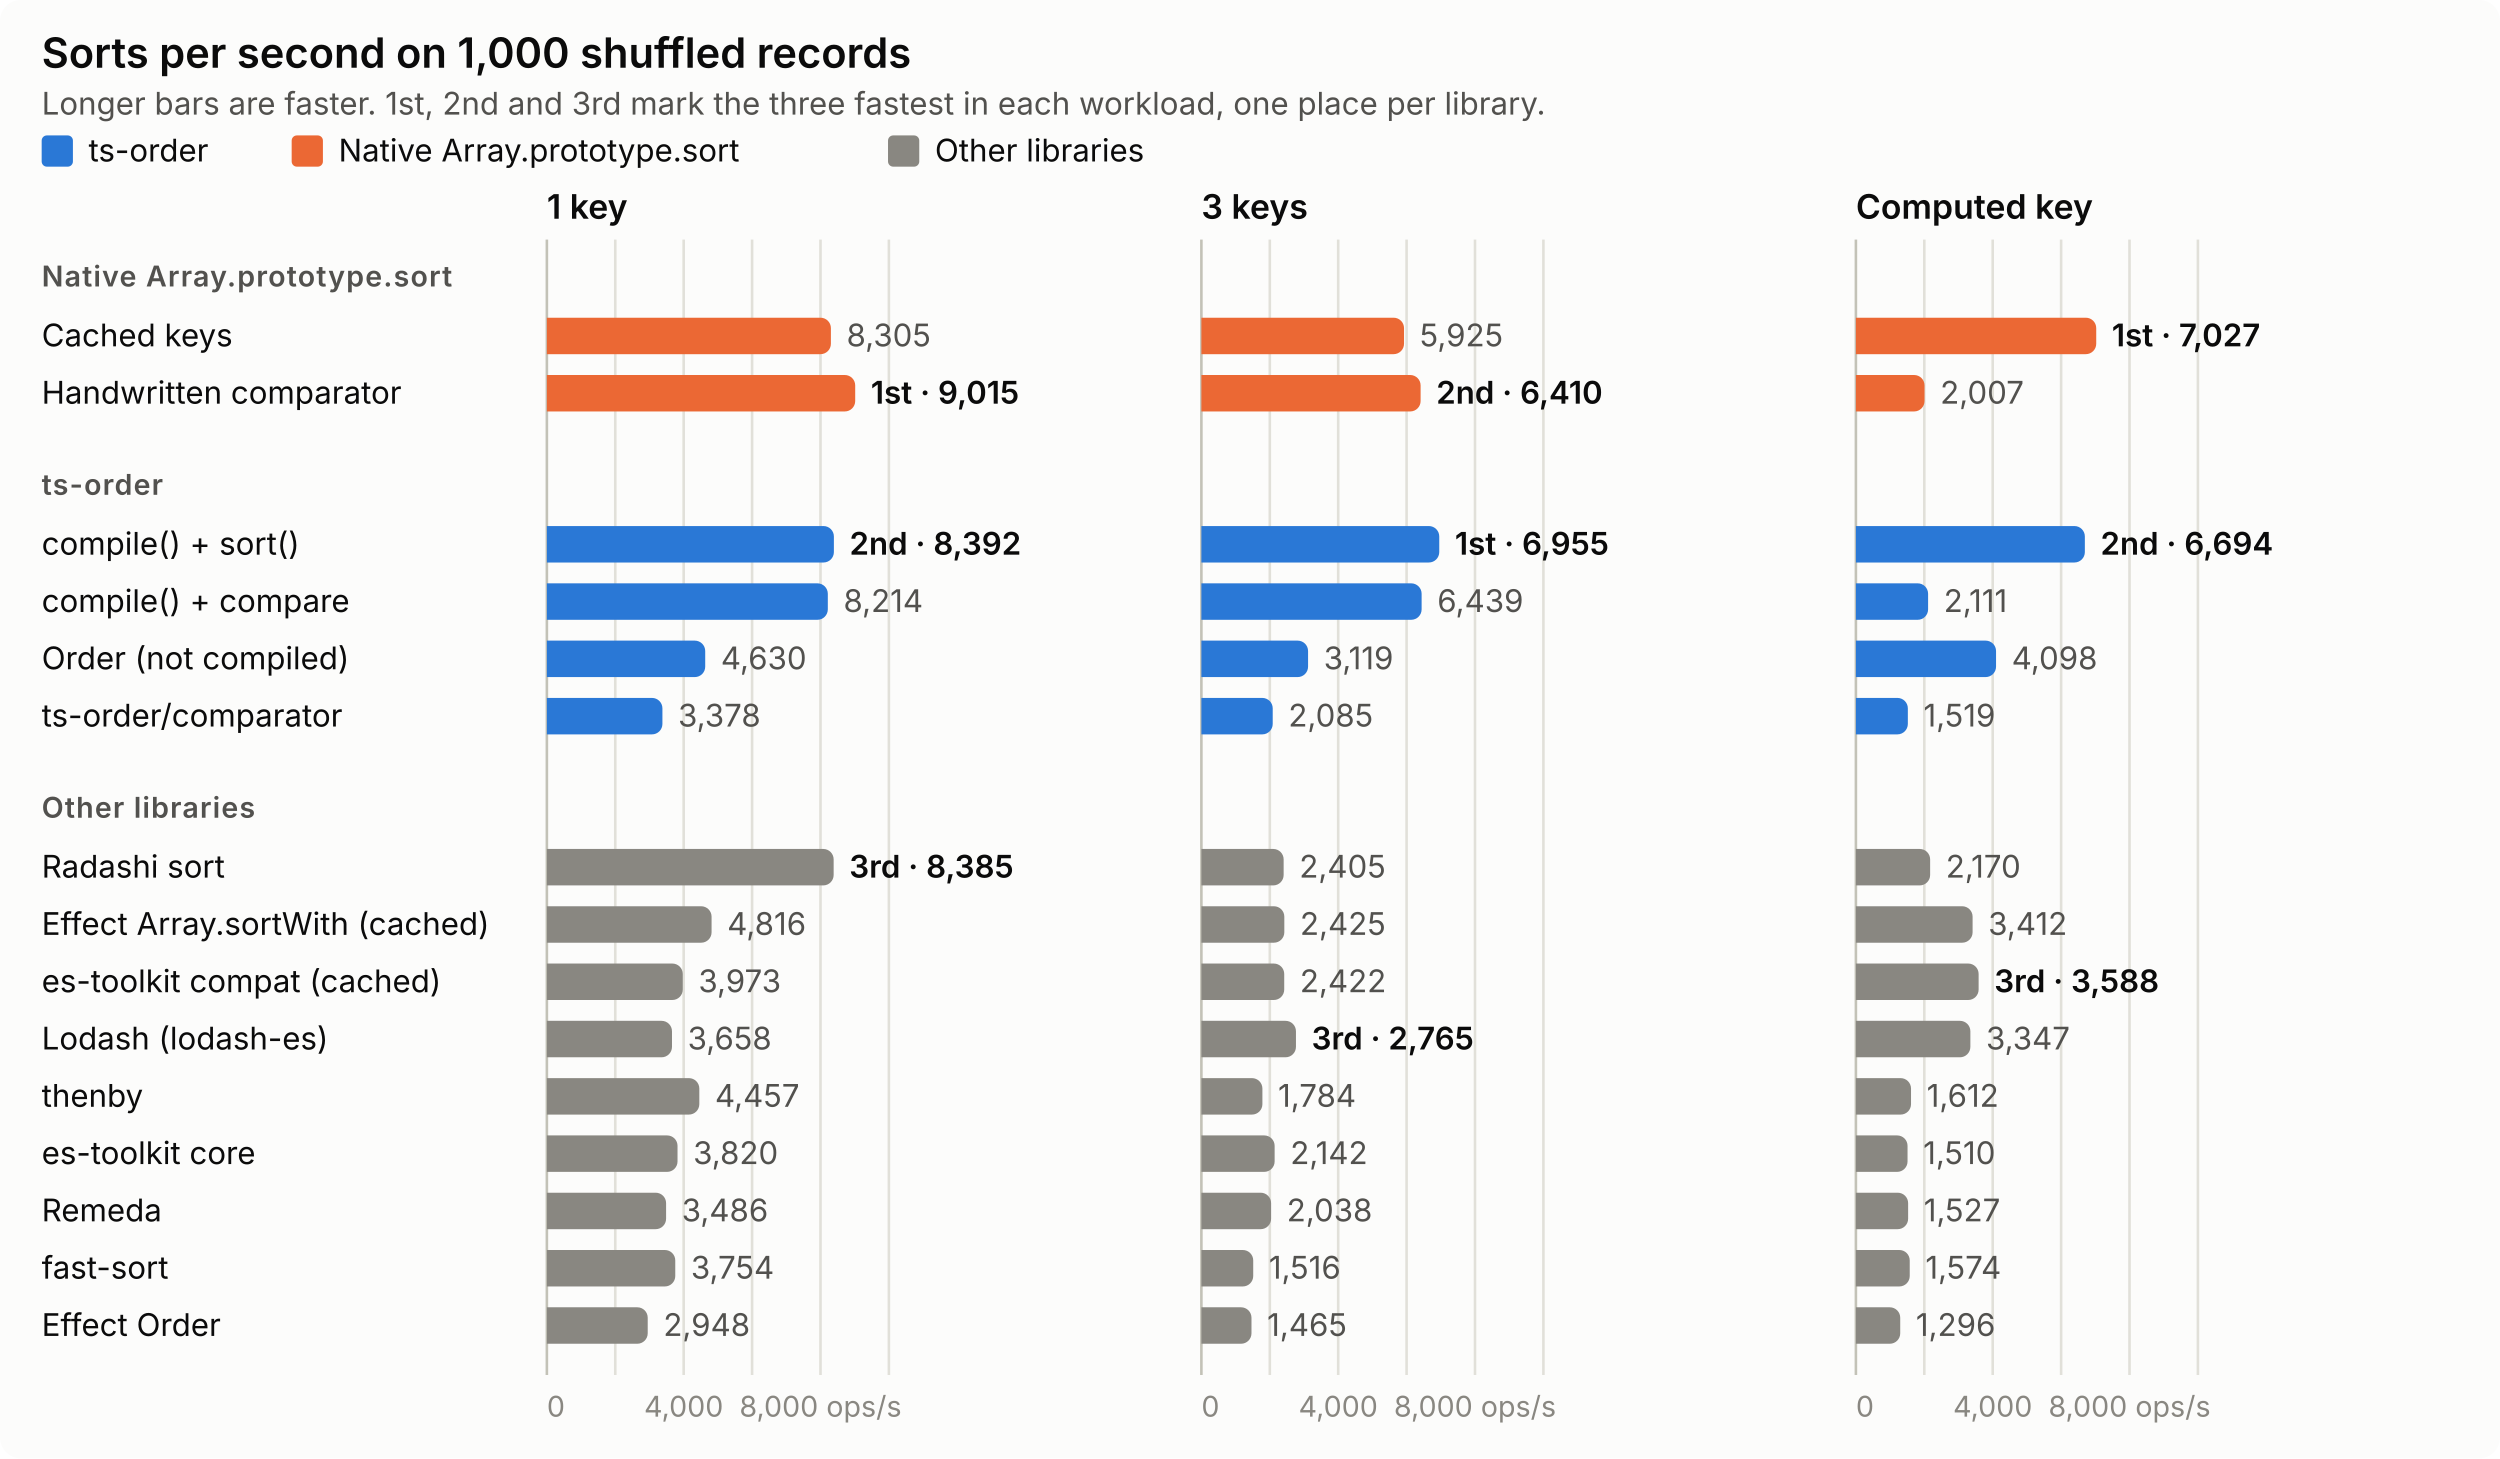
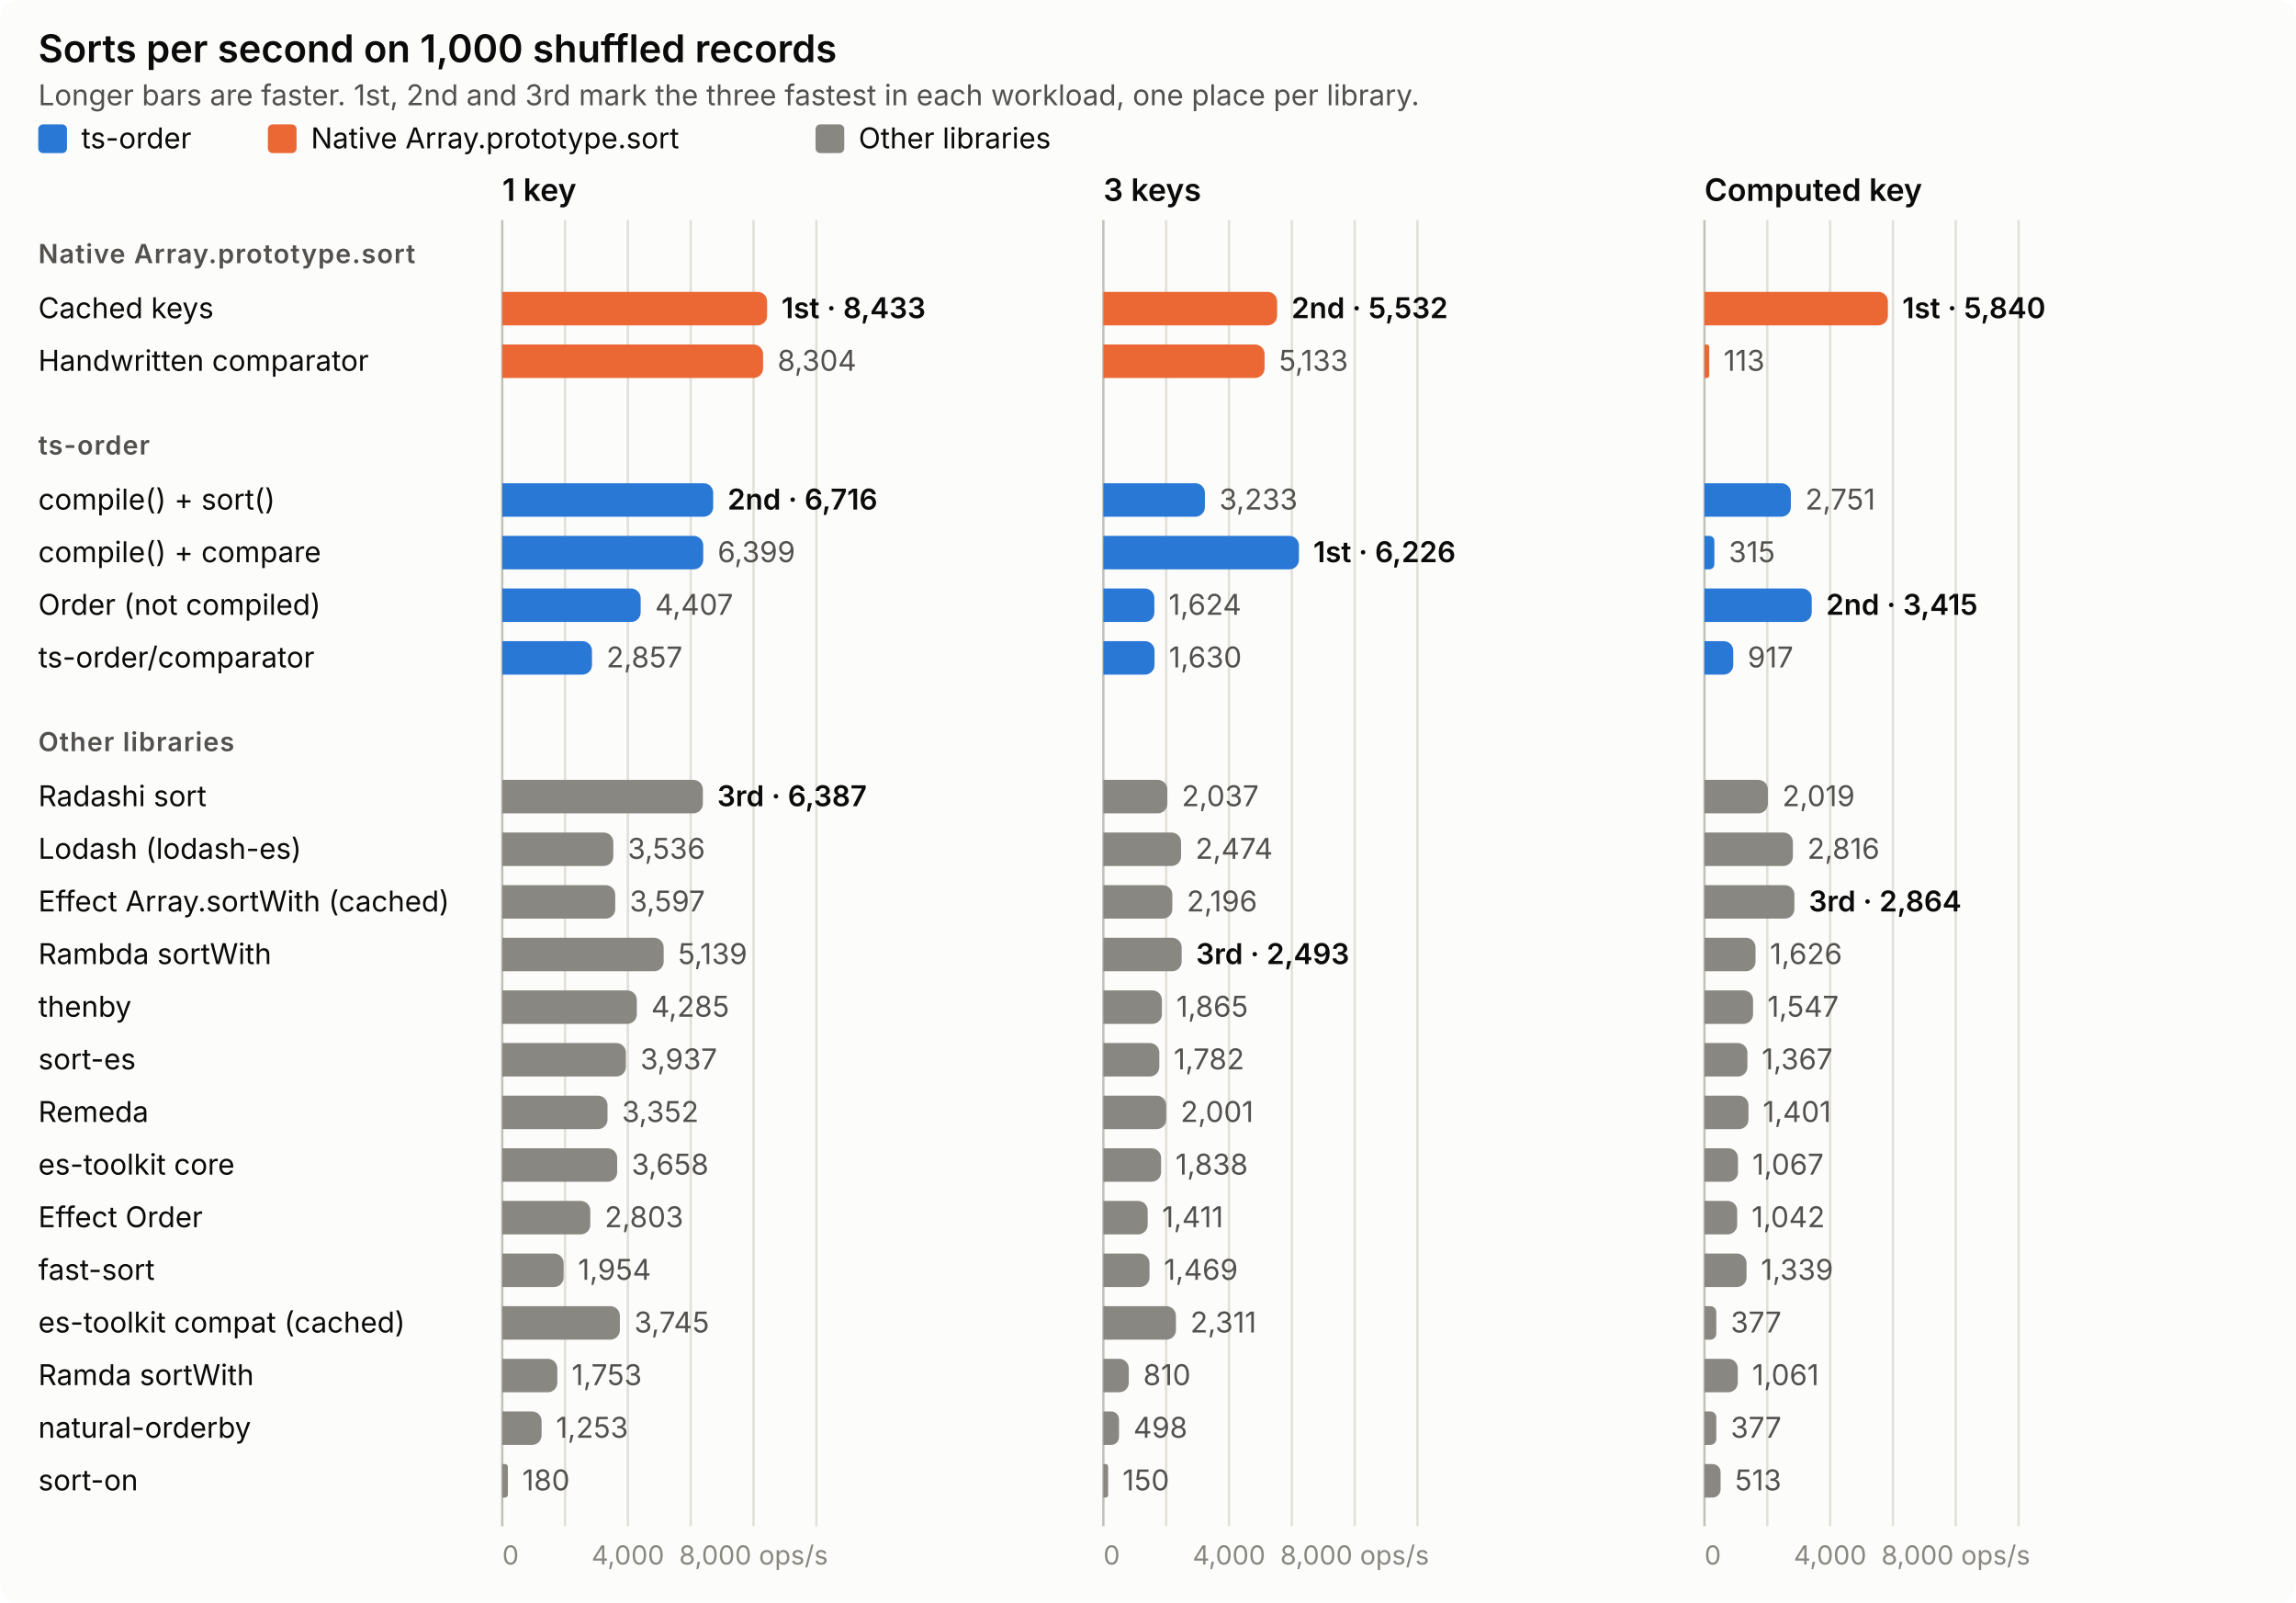
- <svg xmlns="http://www.w3.org/2000/svg" width="960" height="560" viewBox="0 0 960 560" role="img" aria-label="Sorts per second on 1,000 shuffled records">
+ <svg xmlns="http://www.w3.org/2000/svg" width="960" height="670" viewBox="0 0 960 670" role="img" aria-label="Sorts per second on 1,000 shuffled records">
  <style>
	.surface { fill: #fcfcfb; }
	.title { fill: #0b0b0b; font-size: 16px; font-weight: 600; }
	.subtitle, .value { fill: #52514e; font-size: 12px; }
	.place { fill: #0b0b0b; font-weight: 600; }
	.label { fill: #0b0b0b; font-size: 12px; }
	.group { fill: #52514e; font-size: 11px; font-weight: 600; text-transform: uppercase; letter-spacing: 0.04em; }
	.panel { fill: #0b0b0b; font-size: 13px; font-weight: 600; }
	.tick, .missing { fill: #898781; font-size: 11px; font-variant-numeric: tabular-nums; }
	.grid { stroke: #e1e0d9; stroke-width: 1; }
	.axis { stroke: #c3c2b7; stroke-width: 1; }
	.ts-order { fill: #2a78d6; }
	.native { fill: #eb6834; }
	.other { fill: #898781; }
	@media (prefers-color-scheme: dark) {
		.surface { fill: #1a1a19; }
		.title, .label, .panel { fill: #f0efec; }
		.subtitle, .value, .group { fill: #c3c2b7; }
		.place { fill: #f0efec; }
		.grid { stroke: #2c2c2a; }
		.axis { stroke: #383835; }
		.ts-order { fill: #3987e5; }
		.native { fill: #d95926; }
	}
	text { font-family: system-ui, -apple-system, 'Segoe UI', sans-serif; }
</style>
-   <rect class="surface" width="960" height="560" rx="8" />
+   <rect class="surface" width="960" height="670" rx="8" />
  <text class="title" x="16" y="26">Sorts per second on 1,000 shuffled records</text>
  <text class="subtitle" x="16" y="44">Longer bars are faster. 1st, 2nd and 3rd mark the three fastest in each workload, one place per library.</text>
  <rect class="ts-order" x="16" y="52" width="12" height="12" rx="2" />
  <text class="label" x="34" y="62">ts-order</text>
  <rect class="native" x="112" y="52" width="12" height="12" rx="2" />
  <text class="label" x="130" y="62">Native Array.prototype.sort</text>
  <rect class="other" x="341" y="52" width="12" height="12" rx="2" />
  <text class="label" x="359" y="62">Other libraries</text>
  <text class="panel" x="210" y="84">1 key</text>
-   <line class="axis" x1="210" x2="210" y1="92" y2="528" />
-   <text class="tick" x="210" y="544" text-anchor="start">0</text>
-   <line class="grid" x1="236.267" x2="236.267" y1="92" y2="528" />
-   <line class="grid" x1="262.533" x2="262.533" y1="92" y2="528" />
-   <text class="tick" x="262.533" y="544" text-anchor="middle">4,000</text>
-   <line class="grid" x1="288.8" x2="288.8" y1="92" y2="528" />
-   <line class="grid" x1="315.067" x2="315.067" y1="92" y2="528" />
-   <text class="tick" x="315.067" y="544" text-anchor="middle">8,000 ops/s</text>
-   <line class="grid" x1="341.333" x2="341.333" y1="92" y2="528" />
+   <line class="axis" x1="210" x2="210" y1="92" y2="638" />
+   <text class="tick" x="210" y="654" text-anchor="start">0</text>
+   <line class="grid" x1="236.267" x2="236.267" y1="92" y2="638" />
+   <line class="grid" x1="262.533" x2="262.533" y1="92" y2="638" />
+   <text class="tick" x="262.533" y="654" text-anchor="middle">4,000</text>
+   <line class="grid" x1="288.8" x2="288.8" y1="92" y2="638" />
+   <line class="grid" x1="315.067" x2="315.067" y1="92" y2="638" />
+   <text class="tick" x="315.067" y="654" text-anchor="middle">8,000 ops/s</text>
+   <line class="grid" x1="341.333" x2="341.333" y1="92" y2="638" />
  <text class="panel" x="461.333" y="84">3 keys</text>
-   <line class="axis" x1="461.333" x2="461.333" y1="92" y2="528" />
-   <text class="tick" x="461.333" y="544" text-anchor="start">0</text>
-   <line class="grid" x1="487.6" x2="487.6" y1="92" y2="528" />
-   <line class="grid" x1="513.867" x2="513.867" y1="92" y2="528" />
-   <text class="tick" x="513.867" y="544" text-anchor="middle">4,000</text>
-   <line class="grid" x1="540.133" x2="540.133" y1="92" y2="528" />
-   <line class="grid" x1="566.4" x2="566.4" y1="92" y2="528" />
-   <text class="tick" x="566.4" y="544" text-anchor="middle">8,000 ops/s</text>
-   <line class="grid" x1="592.667" x2="592.667" y1="92" y2="528" />
+   <line class="axis" x1="461.333" x2="461.333" y1="92" y2="638" />
+   <text class="tick" x="461.333" y="654" text-anchor="start">0</text>
+   <line class="grid" x1="487.6" x2="487.6" y1="92" y2="638" />
+   <line class="grid" x1="513.867" x2="513.867" y1="92" y2="638" />
+   <text class="tick" x="513.867" y="654" text-anchor="middle">4,000</text>
+   <line class="grid" x1="540.133" x2="540.133" y1="92" y2="638" />
+   <line class="grid" x1="566.4" x2="566.4" y1="92" y2="638" />
+   <text class="tick" x="566.4" y="654" text-anchor="middle">8,000 ops/s</text>
+   <line class="grid" x1="592.667" x2="592.667" y1="92" y2="638" />
  <text class="panel" x="712.667" y="84">Computed key</text>
-   <line class="axis" x1="712.667" x2="712.667" y1="92" y2="528" />
-   <text class="tick" x="712.667" y="544" text-anchor="start">0</text>
-   <line class="grid" x1="738.933" x2="738.933" y1="92" y2="528" />
-   <line class="grid" x1="765.2" x2="765.2" y1="92" y2="528" />
-   <text class="tick" x="765.2" y="544" text-anchor="middle">4,000</text>
-   <line class="grid" x1="791.467" x2="791.467" y1="92" y2="528" />
-   <line class="grid" x1="817.733" x2="817.733" y1="92" y2="528" />
-   <text class="tick" x="817.733" y="544" text-anchor="middle">8,000 ops/s</text>
-   <line class="grid" x1="844" x2="844" y1="92" y2="528" />
+   <line class="axis" x1="712.667" x2="712.667" y1="92" y2="638" />
+   <text class="tick" x="712.667" y="654" text-anchor="start">0</text>
+   <line class="grid" x1="738.933" x2="738.933" y1="92" y2="638" />
+   <line class="grid" x1="765.2" x2="765.2" y1="92" y2="638" />
+   <text class="tick" x="765.2" y="654" text-anchor="middle">4,000</text>
+   <line class="grid" x1="791.467" x2="791.467" y1="92" y2="638" />
+   <line class="grid" x1="817.733" x2="817.733" y1="92" y2="638" />
+   <text class="tick" x="817.733" y="654" text-anchor="middle">8,000 ops/s</text>
+   <line class="grid" x1="844" x2="844" y1="92" y2="638" />
  <text class="group" x="16" y="110">Native Array.prototype.sort</text>
  <text class="label" x="16" y="133">Cached keys</text>
-   <path class="native" d="M210,122h105.066a4,4 0 0 1 4,4v6a4,4 0 0 1 -4,4h-105.066z" />
-   <text class="value" x="325.066" y="133">8,305</text>
-   <path class="native" d="M461.333,122h73.817a4,4 0 0 1 4,4v6a4,4 0 0 1 -4,4h-73.817z" />
-   <text class="value" x="545.15" y="133">5,925</text>
-   <path class="native" d="M712.667,122h88.285a4,4 0 0 1 4,4v6a4,4 0 0 1 -4,4h-88.285z" />
-   <text class="value place" x="810.951" y="133">1st · 7,027</text>
+   <path class="native" d="M210,122h106.749a4,4 0 0 1 4,4v6a4,4 0 0 1 -4,4h-106.749z" />
+   <text class="value place" x="326.749" y="133">1st · 8,433</text>
+   <path class="native" d="M461.333,122h68.656a4,4 0 0 1 4,4v6a4,4 0 0 1 -4,4h-68.656z" />
+   <text class="value place" x="539.99" y="133">2nd · 5,532</text>
+   <path class="native" d="M712.667,122h72.702a4,4 0 0 1 4,4v6a4,4 0 0 1 -4,4h-72.702z" />
+   <text class="value place" x="795.369" y="133">1st · 5,840</text>
  <text class="label" x="16" y="155">Handwritten comparator</text>
-   <path class="native" d="M210,144h114.399a4,4 0 0 1 4,4v6a4,4 0 0 1 -4,4h-114.399z" />
-   <text class="value place" x="334.399" y="155">1st · 9,015</text>
-   <path class="native" d="M461.333,144h80.183a4,4 0 0 1 4,4v6a4,4 0 0 1 -4,4h-80.183z" />
-   <text class="value place" x="551.517" y="155">2nd · 6,410</text>
-   <path class="native" d="M712.667,144h22.354a4,4 0 0 1 4,4v6a4,4 0 0 1 -4,4h-22.354z" />
-   <text class="value" x="745.021" y="155">2,007</text>
+   <path class="native" d="M210,144h105.066a4,4 0 0 1 4,4v6a4,4 0 0 1 -4,4h-105.066z" />
+   <text class="value" x="325.066" y="155">8,304</text>
+   <path class="native" d="M461.333,144h63.412a4,4 0 0 1 4,4v6a4,4 0 0 1 -4,4h-63.412z" />
+   <text class="value" x="534.746" y="155">5,133</text>
+   <path class="native" d="M712.667,144h1a1,1 0 0 1 1,1v12a1,1 0 0 1 -1,1h-1z" />
+   <text class="value" x="720.667" y="155">113</text>
  <text class="group" x="16" y="190">ts-order</text>
  <text class="label" x="16" y="213">compile() + sort()</text>
-   <path class="ts-order" d="M210,202h106.212a4,4 0 0 1 4,4v6a4,4 0 0 1 -4,4h-106.212z" />
-   <text class="value place" x="326.212" y="213">2nd · 8,392</text>
-   <path class="ts-order" d="M461.333,202h87.344a4,4 0 0 1 4,4v6a4,4 0 0 1 -4,4h-87.344z" />
-   <text class="value place" x="558.677" y="213">1st · 6,955</text>
-   <path class="ts-order" d="M712.667,202h83.918a4,4 0 0 1 4,4v6a4,4 0 0 1 -4,4h-83.918z" />
-   <text class="value place" x="806.584" y="213">2nd · 6,694</text>
+   <path class="ts-order" d="M210,202h84.199a4,4 0 0 1 4,4v6a4,4 0 0 1 -4,4h-84.199z" />
+   <text class="value place" x="304.199" y="213">2nd · 6,716</text>
+   <path class="ts-order" d="M461.333,202h38.461a4,4 0 0 1 4,4v6a4,4 0 0 1 -4,4h-38.461z" />
+   <text class="value" x="509.794" y="213">3,233</text>
+   <path class="ts-order" d="M712.667,202h32.13a4,4 0 0 1 4,4v6a4,4 0 0 1 -4,4h-32.13z" />
+   <text class="value" x="754.797" y="213">2,751</text>
  <text class="label" x="16" y="235">compile() + compare</text>
-   <path class="ts-order" d="M210,224h103.882a4,4 0 0 1 4,4v6a4,4 0 0 1 -4,4h-103.882z" />
-   <text class="value" x="323.882" y="235">8,214</text>
-   <path class="ts-order" d="M461.333,224h80.569a4,4 0 0 1 4,4v6a4,4 0 0 1 -4,4h-80.569z" />
-   <text class="value" x="551.903" y="235">6,439</text>
-   <path class="ts-order" d="M712.667,224h23.722a4,4 0 0 1 4,4v6a4,4 0 0 1 -4,4h-23.722z" />
-   <text class="value" x="746.388" y="235">2,111</text>
+   <path class="ts-order" d="M210,224h80.039a4,4 0 0 1 4,4v6a4,4 0 0 1 -4,4h-80.039z" />
+   <text class="value" x="300.039" y="235">6,399</text>
+   <path class="ts-order" d="M461.333,224h77.774a4,4 0 0 1 4,4v6a4,4 0 0 1 -4,4h-77.774z" />
+   <text class="value place" x="549.107" y="235">1st · 6,226</text>
+   <path class="ts-order" d="M712.667,224h2.069a2.069,2.069 0 0 1 2.069,2.069v9.863a2.069,2.069 0 0 1 -2.069,2.069h-2.069z" />
+   <text class="value" x="722.804" y="235">315</text>
  <text class="label" x="16" y="257">Order (not compiled)</text>
-   <path class="ts-order" d="M210,246h56.802a4,4 0 0 1 4,4v6a4,4 0 0 1 -4,4h-56.802z" />
-   <text class="value" x="276.802" y="257">4,630</text>
-   <path class="ts-order" d="M461.333,246h36.966a4,4 0 0 1 4,4v6a4,4 0 0 1 -4,4h-36.966z" />
-   <text class="value" x="508.299" y="257">3,119</text>
-   <path class="ts-order" d="M712.667,246h49.815a4,4 0 0 1 4,4v6a4,4 0 0 1 -4,4h-49.815z" />
-   <text class="value" x="772.482" y="257">4,098</text>
+   <path class="ts-order" d="M210,246h53.875a4,4 0 0 1 4,4v6a4,4 0 0 1 -4,4h-53.875z" />
+   <text class="value" x="273.875" y="257">4,407</text>
+   <path class="ts-order" d="M461.333,246h17.329a4,4 0 0 1 4,4v6a4,4 0 0 1 -4,4h-17.329z" />
+   <text class="value" x="488.663" y="257">1,624</text>
+   <path class="ts-order" d="M712.667,246h40.846a4,4 0 0 1 4,4v6a4,4 0 0 1 -4,4h-40.846z" />
+   <text class="value place" x="763.512" y="257">2nd · 3,415</text>
  <text class="label" x="16" y="279">ts-order/comparator</text>
-   <path class="ts-order" d="M210,268h40.369a4,4 0 0 1 4,4v6a4,4 0 0 1 -4,4h-40.369z" />
-   <text class="value" x="260.369" y="279">3,378</text>
-   <path class="ts-order" d="M461.333,268h23.389a4,4 0 0 1 4,4v6a4,4 0 0 1 -4,4h-23.389z" />
-   <text class="value" x="494.722" y="279">2,085</text>
-   <path class="ts-order" d="M712.667,268h15.945a4,4 0 0 1 4,4v6a4,4 0 0 1 -4,4h-15.945z" />
-   <text class="value" x="738.612" y="279">1,519</text>
+   <path class="ts-order" d="M210,268h33.519a4,4 0 0 1 4,4v6a4,4 0 0 1 -4,4h-33.519z" />
+   <text class="value" x="253.519" y="279">2,857</text>
+   <path class="ts-order" d="M461.333,268h17.401a4,4 0 0 1 4,4v6a4,4 0 0 1 -4,4h-17.401z" />
+   <text class="value" x="488.734" y="279">1,630</text>
+   <path class="ts-order" d="M712.667,268h8.041a4,4 0 0 1 4,4v6a4,4 0 0 1 -4,4h-8.041z" />
+   <text class="value" x="730.707" y="279">917</text>
  <text class="group" x="16" y="314">Other libraries</text>
  <text class="label" x="16" y="337">Radashi sort</text>
-   <path class="other" d="M210,326h106.121a4,4 0 0 1 4,4v6a4,4 0 0 1 -4,4h-106.121z" />
-   <text class="value place" x="326.121" y="337">3rd · 8,385</text>
-   <path class="other" d="M461.333,326h27.587a4,4 0 0 1 4,4v6a4,4 0 0 1 -4,4h-27.587z" />
-   <text class="value" x="498.92" y="337">2,405</text>
-   <path class="other" d="M712.667,326h24.506a4,4 0 0 1 4,4v6a4,4 0 0 1 -4,4h-24.506z" />
-   <text class="value" x="747.172" y="337">2,170</text>
-   <text class="label" x="16" y="359">Effect Array.sortWith (cached)</text>
-   <path class="other" d="M210,348h59.246a4,4 0 0 1 4,4v6a4,4 0 0 1 -4,4h-59.246z" />
-   <text class="value" x="279.246" y="359">4,816</text>
-   <path class="other" d="M461.333,348h27.847a4,4 0 0 1 4,4v6a4,4 0 0 1 -4,4h-27.847z" />
-   <text class="value" x="499.18" y="359">2,425</text>
-   <path class="other" d="M712.667,348h40.811a4,4 0 0 1 4,4v6a4,4 0 0 1 -4,4h-40.811z" />
-   <text class="value" x="763.478" y="359">3,412</text>
-   <text class="label" x="16" y="381">es-toolkit compat (cached)</text>
-   <path class="other" d="M210,370h48.183a4,4 0 0 1 4,4v6a4,4 0 0 1 -4,4h-48.183z" />
-   <text class="value" x="268.183" y="381">3,973</text>
-   <path class="other" d="M461.333,370h27.81a4,4 0 0 1 4,4v6a4,4 0 0 1 -4,4h-27.81z" />
-   <text class="value" x="499.144" y="381">2,422</text>
-   <path class="other" d="M712.667,370h43.125a4,4 0 0 1 4,4v6a4,4 0 0 1 -4,4h-43.125z" />
-   <text class="value place" x="765.791" y="381">3rd · 3,588</text>
-   <text class="label" x="16" y="403">Lodash (lodash-es)</text>
-   <path class="other" d="M210,392h44.044a4,4 0 0 1 4,4v6a4,4 0 0 1 -4,4h-44.044z" />
-   <text class="value" x="264.044" y="403">3,658</text>
-   <path class="other" d="M461.333,392h32.314a4,4 0 0 1 4,4v6a4,4 0 0 1 -4,4h-32.314z" />
-   <text class="value place" x="503.647" y="403">3rd · 2,765</text>
-   <path class="other" d="M712.667,392h39.954a4,4 0 0 1 4,4v6a4,4 0 0 1 -4,4h-39.954z" />
-   <text class="value" x="762.621" y="403">3,347</text>
+   <path class="other" d="M210,326h79.887a4,4 0 0 1 4,4v6a4,4 0 0 1 -4,4h-79.887z" />
+   <text class="value place" x="299.887" y="337">3rd · 6,387</text>
+   <path class="other" d="M461.333,326h22.751a4,4 0 0 1 4,4v6a4,4 0 0 1 -4,4h-22.751z" />
+   <text class="value" x="494.085" y="337">2,037</text>
+   <path class="other" d="M712.667,326h22.522a4,4 0 0 1 4,4v6a4,4 0 0 1 -4,4h-22.522z" />
+   <text class="value" x="745.189" y="337">2,019</text>
+   <text class="label" x="16" y="359">Lodash (lodash-es)</text>
+   <path class="other" d="M210,348h42.442a4,4 0 0 1 4,4v6a4,4 0 0 1 -4,4h-42.442z" />
+   <text class="value" x="262.442" y="359">3,536</text>
+   <path class="other" d="M461.333,348h28.495a4,4 0 0 1 4,4v6a4,4 0 0 1 -4,4h-28.495z" />
+   <text class="value" x="499.828" y="359">2,474</text>
+   <path class="other" d="M712.667,348h32.98a4,4 0 0 1 4,4v6a4,4 0 0 1 -4,4h-32.98z" />
+   <text class="value" x="755.647" y="359">2,816</text>
+   <text class="label" x="16" y="381">Effect Array.sortWith (cached)</text>
+   <path class="other" d="M210,370h43.246a4,4 0 0 1 4,4v6a4,4 0 0 1 -4,4h-43.246z" />
+   <text class="value" x="263.246" y="381">3,597</text>
+   <path class="other" d="M461.333,370h24.845a4,4 0 0 1 4,4v6a4,4 0 0 1 -4,4h-24.845z" />
+   <text class="value" x="496.178" y="381">2,196</text>
+   <path class="other" d="M712.667,370h33.614a4,4 0 0 1 4,4v6a4,4 0 0 1 -4,4h-33.614z" />
+   <text class="value place" x="756.28" y="381">3rd · 2,864</text>
+   <text class="label" x="16" y="403">Rambda sortWith</text>
+   <path class="other" d="M210,392h63.494a4,4 0 0 1 4,4v6a4,4 0 0 1 -4,4h-63.494z" />
+   <text class="value" x="283.494" y="403">5,139</text>
+   <path class="other" d="M461.333,392h28.745a4,4 0 0 1 4,4v6a4,4 0 0 1 -4,4h-28.745z" />
+   <text class="value place" x="500.078" y="403">3rd · 2,493</text>
+   <path class="other" d="M712.667,392h17.35a4,4 0 0 1 4,4v6a4,4 0 0 1 -4,4h-17.35z" />
+   <text class="value" x="740.017" y="403">1,626</text>
  <text class="label" x="16" y="425">thenby</text>
-   <path class="other" d="M210,414h54.54a4,4 0 0 1 4,4v6a4,4 0 0 1 -4,4h-54.54z" />
-   <text class="value" x="274.54" y="425">4,457</text>
-   <path class="other" d="M461.333,414h19.43a4,4 0 0 1 4,4v6a4,4 0 0 1 -4,4h-19.43z" />
-   <text class="value" x="490.763" y="425">1,784</text>
-   <path class="other" d="M712.667,414h17.168a4,4 0 0 1 4,4v6a4,4 0 0 1 -4,4h-17.168z" />
-   <text class="value" x="739.835" y="425">1,612</text>
-   <text class="label" x="16" y="447">es-toolkit core</text>
-   <path class="other" d="M210,436h46.17a4,4 0 0 1 4,4v6a4,4 0 0 1 -4,4h-46.17z" />
-   <text class="value" x="266.17" y="447">3,820</text>
-   <path class="other" d="M461.333,436h24.126a4,4 0 0 1 4,4v6a4,4 0 0 1 -4,4h-24.126z" />
-   <text class="value" x="495.46" y="447">2,142</text>
-   <path class="other" d="M712.667,436h15.831a4,4 0 0 1 4,4v6a4,4 0 0 1 -4,4h-15.831z" />
-   <text class="value" x="738.497" y="447">1,510</text>
+   <path class="other" d="M210,414h52.278a4,4 0 0 1 4,4v6a4,4 0 0 1 -4,4h-52.278z" />
+   <text class="value" x="272.278" y="425">4,285</text>
+   <path class="other" d="M461.333,414h20.495a4,4 0 0 1 4,4v6a4,4 0 0 1 -4,4h-20.495z" />
+   <text class="value" x="491.828" y="425">1,865</text>
+   <path class="other" d="M712.667,414h16.32a4,4 0 0 1 4,4v6a4,4 0 0 1 -4,4h-16.32z" />
+   <text class="value" x="738.986" y="425">1,547</text>
+   <text class="label" x="16" y="447">sort-es</text>
+   <path class="other" d="M210,436h47.704a4,4 0 0 1 4,4v6a4,4 0 0 1 -4,4h-47.704z" />
+   <text class="value" x="267.704" y="447">3,937</text>
+   <path class="other" d="M461.333,436h19.4a4,4 0 0 1 4,4v6a4,4 0 0 1 -4,4h-19.4z" />
+   <text class="value" x="490.733" y="447">1,782</text>
+   <path class="other" d="M712.667,436h13.96a4,4 0 0 1 4,4v6a4,4 0 0 1 -4,4h-13.96z" />
+   <text class="value" x="736.626" y="447">1,367</text>
  <text class="label" x="16" y="469">Remeda</text>
-   <path class="other" d="M210,458h41.779a4,4 0 0 1 4,4v6a4,4 0 0 1 -4,4h-41.779z" />
-   <text class="value" x="261.779" y="469">3,486</text>
-   <path class="other" d="M461.333,458h22.769a4,4 0 0 1 4,4v6a4,4 0 0 1 -4,4h-22.769z" />
-   <text class="value" x="494.102" y="469">2,038</text>
-   <path class="other" d="M712.667,458h16.054a4,4 0 0 1 4,4v6a4,4 0 0 1 -4,4h-16.054z" />
-   <text class="value" x="738.721" y="469">1,527</text>
-   <text class="label" x="16" y="491">fast-sort</text>
-   <path class="other" d="M210,480h45.304a4,4 0 0 1 4,4v6a4,4 0 0 1 -4,4h-45.304z" />
-   <text class="value" x="265.304" y="491">3,754</text>
-   <path class="other" d="M461.333,480h15.904a4,4 0 0 1 4,4v6a4,4 0 0 1 -4,4h-15.904z" />
-   <text class="value" x="487.237" y="491">1,516</text>
-   <path class="other" d="M712.667,480h16.671a4,4 0 0 1 4,4v6a4,4 0 0 1 -4,4h-16.671z" />
-   <text class="value" x="739.337" y="491">1,574</text>
+   <path class="other" d="M210,458h40.018a4,4 0 0 1 4,4v6a4,4 0 0 1 -4,4h-40.018z" />
+   <text class="value" x="260.018" y="469">3,352</text>
+   <path class="other" d="M461.333,458h22.277a4,4 0 0 1 4,4v6a4,4 0 0 1 -4,4h-22.277z" />
+   <text class="value" x="493.61" y="469">2,001</text>
+   <path class="other" d="M712.667,458h14.406a4,4 0 0 1 4,4v6a4,4 0 0 1 -4,4h-14.406z" />
+   <text class="value" x="737.072" y="469">1,401</text>
+   <text class="label" x="16" y="491">es-toolkit core</text>
+   <path class="other" d="M210,480h44.046a4,4 0 0 1 4,4v6a4,4 0 0 1 -4,4h-44.046z" />
+   <text class="value" x="264.046" y="491">3,658</text>
+   <path class="other" d="M461.333,480h20.142a4,4 0 0 1 4,4v6a4,4 0 0 1 -4,4h-20.142z" />
+   <text class="value" x="491.475" y="491">1,838</text>
+   <path class="other" d="M712.667,480h10.017a4,4 0 0 1 4,4v6a4,4 0 0 1 -4,4h-10.017z" />
+   <text class="value" x="732.684" y="491">1,067</text>
  <text class="label" x="16" y="513">Effect Order</text>
-   <path class="other" d="M210,502h34.723a4,4 0 0 1 4,4v6a4,4 0 0 1 -4,4h-34.723z" />
-   <text class="value" x="254.723" y="513">2,948</text>
-   <path class="other" d="M461.333,502h15.235a4,4 0 0 1 4,4v6a4,4 0 0 1 -4,4h-15.235z" />
-   <text class="value" x="486.568" y="513">1,465</text>
-   <path class="other" d="M712.667,502h13.02a4,4 0 0 1 4,4v6a4,4 0 0 1 -4,4h-13.02z" />
-   <text class="value" x="735.686" y="513">1,296</text>
+   <path class="other" d="M210,502h32.816a4,4 0 0 1 4,4v6a4,4 0 0 1 -4,4h-32.816z" />
+   <text class="value" x="252.816" y="513">2,803</text>
+   <path class="other" d="M461.333,502h14.534a4,4 0 0 1 4,4v6a4,4 0 0 1 -4,4h-14.534z" />
+   <text class="value" x="485.867" y="513">1,411</text>
+   <path class="other" d="M712.667,502h9.687a4,4 0 0 1 4,4v6a4,4 0 0 1 -4,4h-9.687z" />
+   <text class="value" x="732.354" y="513">1,042</text>
+   <text class="label" x="16" y="535">fast-sort</text>
+   <path class="other" d="M210,524h21.669a4,4 0 0 1 4,4v6a4,4 0 0 1 -4,4h-21.669z" />
+   <text class="value" x="241.669" y="535">1,954</text>
+   <path class="other" d="M461.333,524h15.293a4,4 0 0 1 4,4v6a4,4 0 0 1 -4,4h-15.293z" />
+   <text class="value" x="486.627" y="535">1,469</text>
+   <path class="other" d="M712.667,524h13.591a4,4 0 0 1 4,4v6a4,4 0 0 1 -4,4h-13.591z" />
+   <text class="value" x="736.257" y="535">1,339</text>
+   <text class="label" x="16" y="557">es-toolkit compat (cached)</text>
+   <path class="other" d="M210,546h45.183a4,4 0 0 1 4,4v6a4,4 0 0 1 -4,4h-45.183z" />
+   <text class="value" x="265.183" y="557">3,745</text>
+   <path class="other" d="M461.333,546h26.346a4,4 0 0 1 4,4v6a4,4 0 0 1 -4,4h-26.346z" />
+   <text class="value" x="497.68" y="557">2,311</text>
+   <path class="other" d="M712.667,546h2.475a2.475,2.475 0 0 1 2.475,2.475v9.05a2.475,2.475 0 0 1 -2.475,2.475h-2.475z" />
+   <text class="value" x="723.617" y="557">377</text>
+   <text class="label" x="16" y="579">Ramda sortWith</text>
+   <path class="other" d="M210,568h19.026a4,4 0 0 1 4,4v6a4,4 0 0 1 -4,4h-19.026z" />
+   <text class="value" x="239.026" y="579">1,753</text>
+   <path class="other" d="M461.333,568h6.634a4,4 0 0 1 4,4v6a4,4 0 0 1 -4,4h-6.634z" />
+   <text class="value" x="477.968" y="579">810</text>
+   <path class="other" d="M712.667,568h9.936a4,4 0 0 1 4,4v6a4,4 0 0 1 -4,4h-9.936z" />
+   <text class="value" x="732.603" y="579">1,061</text>
+   <text class="label" x="16" y="601">natural-orderby</text>
+   <path class="other" d="M210,590h12.457a4,4 0 0 1 4,4v6a4,4 0 0 1 -4,4h-12.457z" />
+   <text class="value" x="232.457" y="601">1,253</text>
+   <path class="other" d="M461.333,590h3.272a3.272,3.272 0 0 1 3.272,3.272v7.456a3.272,3.272 0 0 1 -3.272,3.272h-3.272z" />
+   <text class="value" x="473.877" y="601">498</text>
+   <path class="other" d="M712.667,590h2.475a2.475,2.475 0 0 1 2.475,2.475v9.05a2.475,2.475 0 0 1 -2.475,2.475h-2.475z" />
+   <text class="value" x="723.616" y="601">377</text>
+   <text class="label" x="16" y="623">sort-on</text>
+   <path class="other" d="M210,612h1.179a1.179,1.179 0 0 1 1.179,1.179v11.641a1.179,1.179 0 0 1 -1.179,1.179h-1.179z" />
+   <text class="value" x="218.359" y="623">180</text>
+   <path class="other" d="M461.333,612h1a1,1 0 0 1 1,1v12a1,1 0 0 1 -1,1h-1z" />
+   <text class="value" x="469.333" y="623">150</text>
+   <path class="other" d="M712.667,612h3.372a3.372,3.372 0 0 1 3.372,3.372v7.256a3.372,3.372 0 0 1 -3.372,3.372h-3.372z" />
+   <text class="value" x="725.41" y="623">513</text>
</svg>
